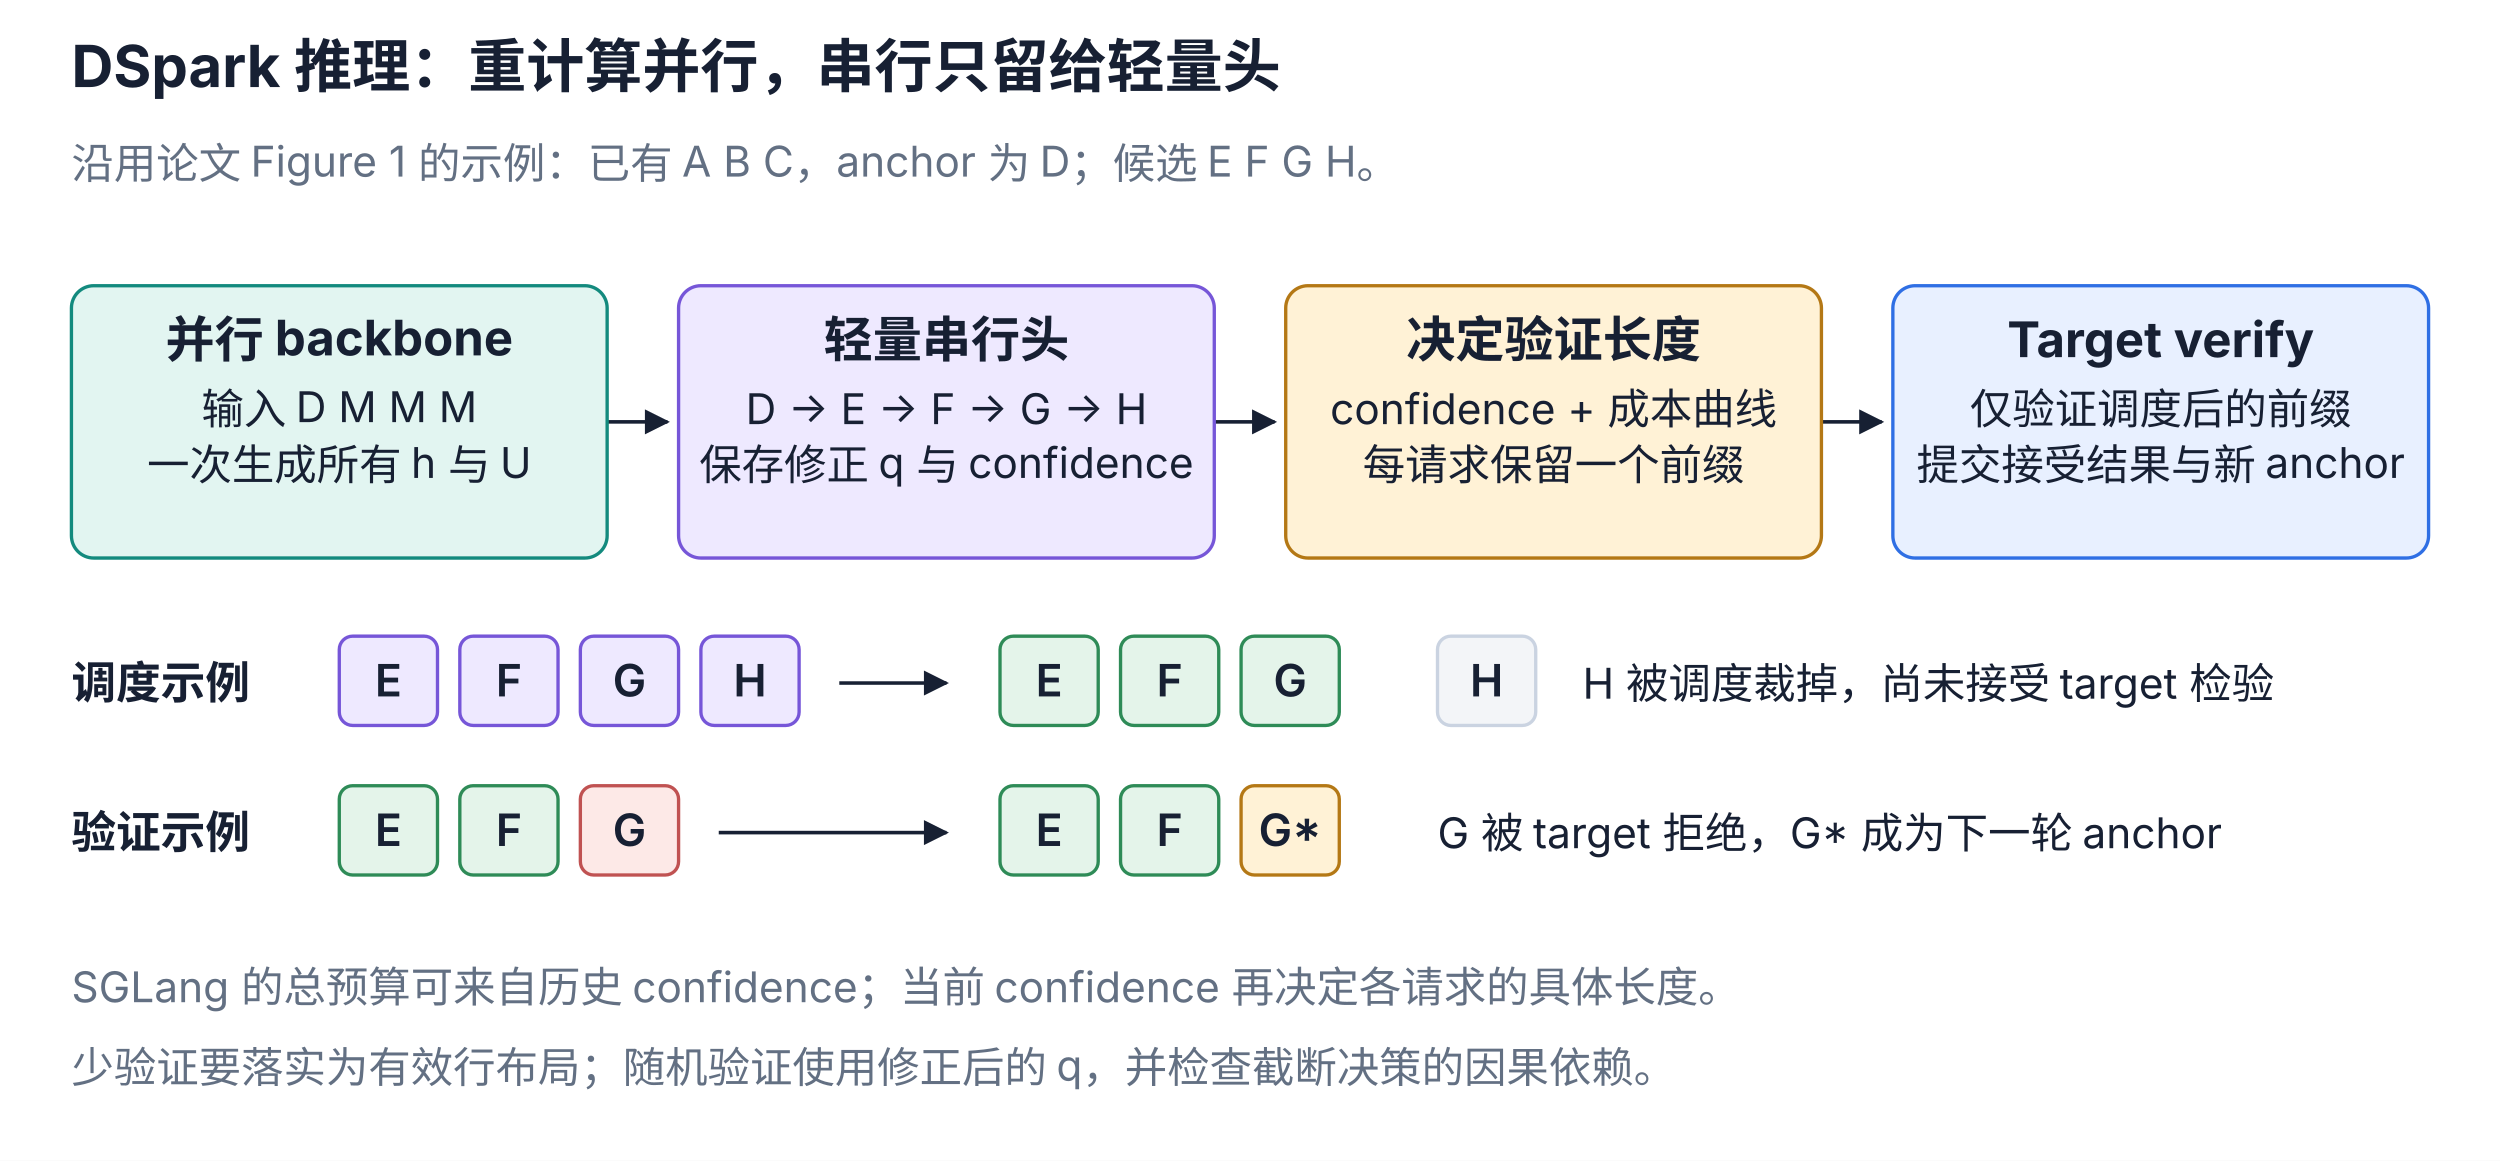
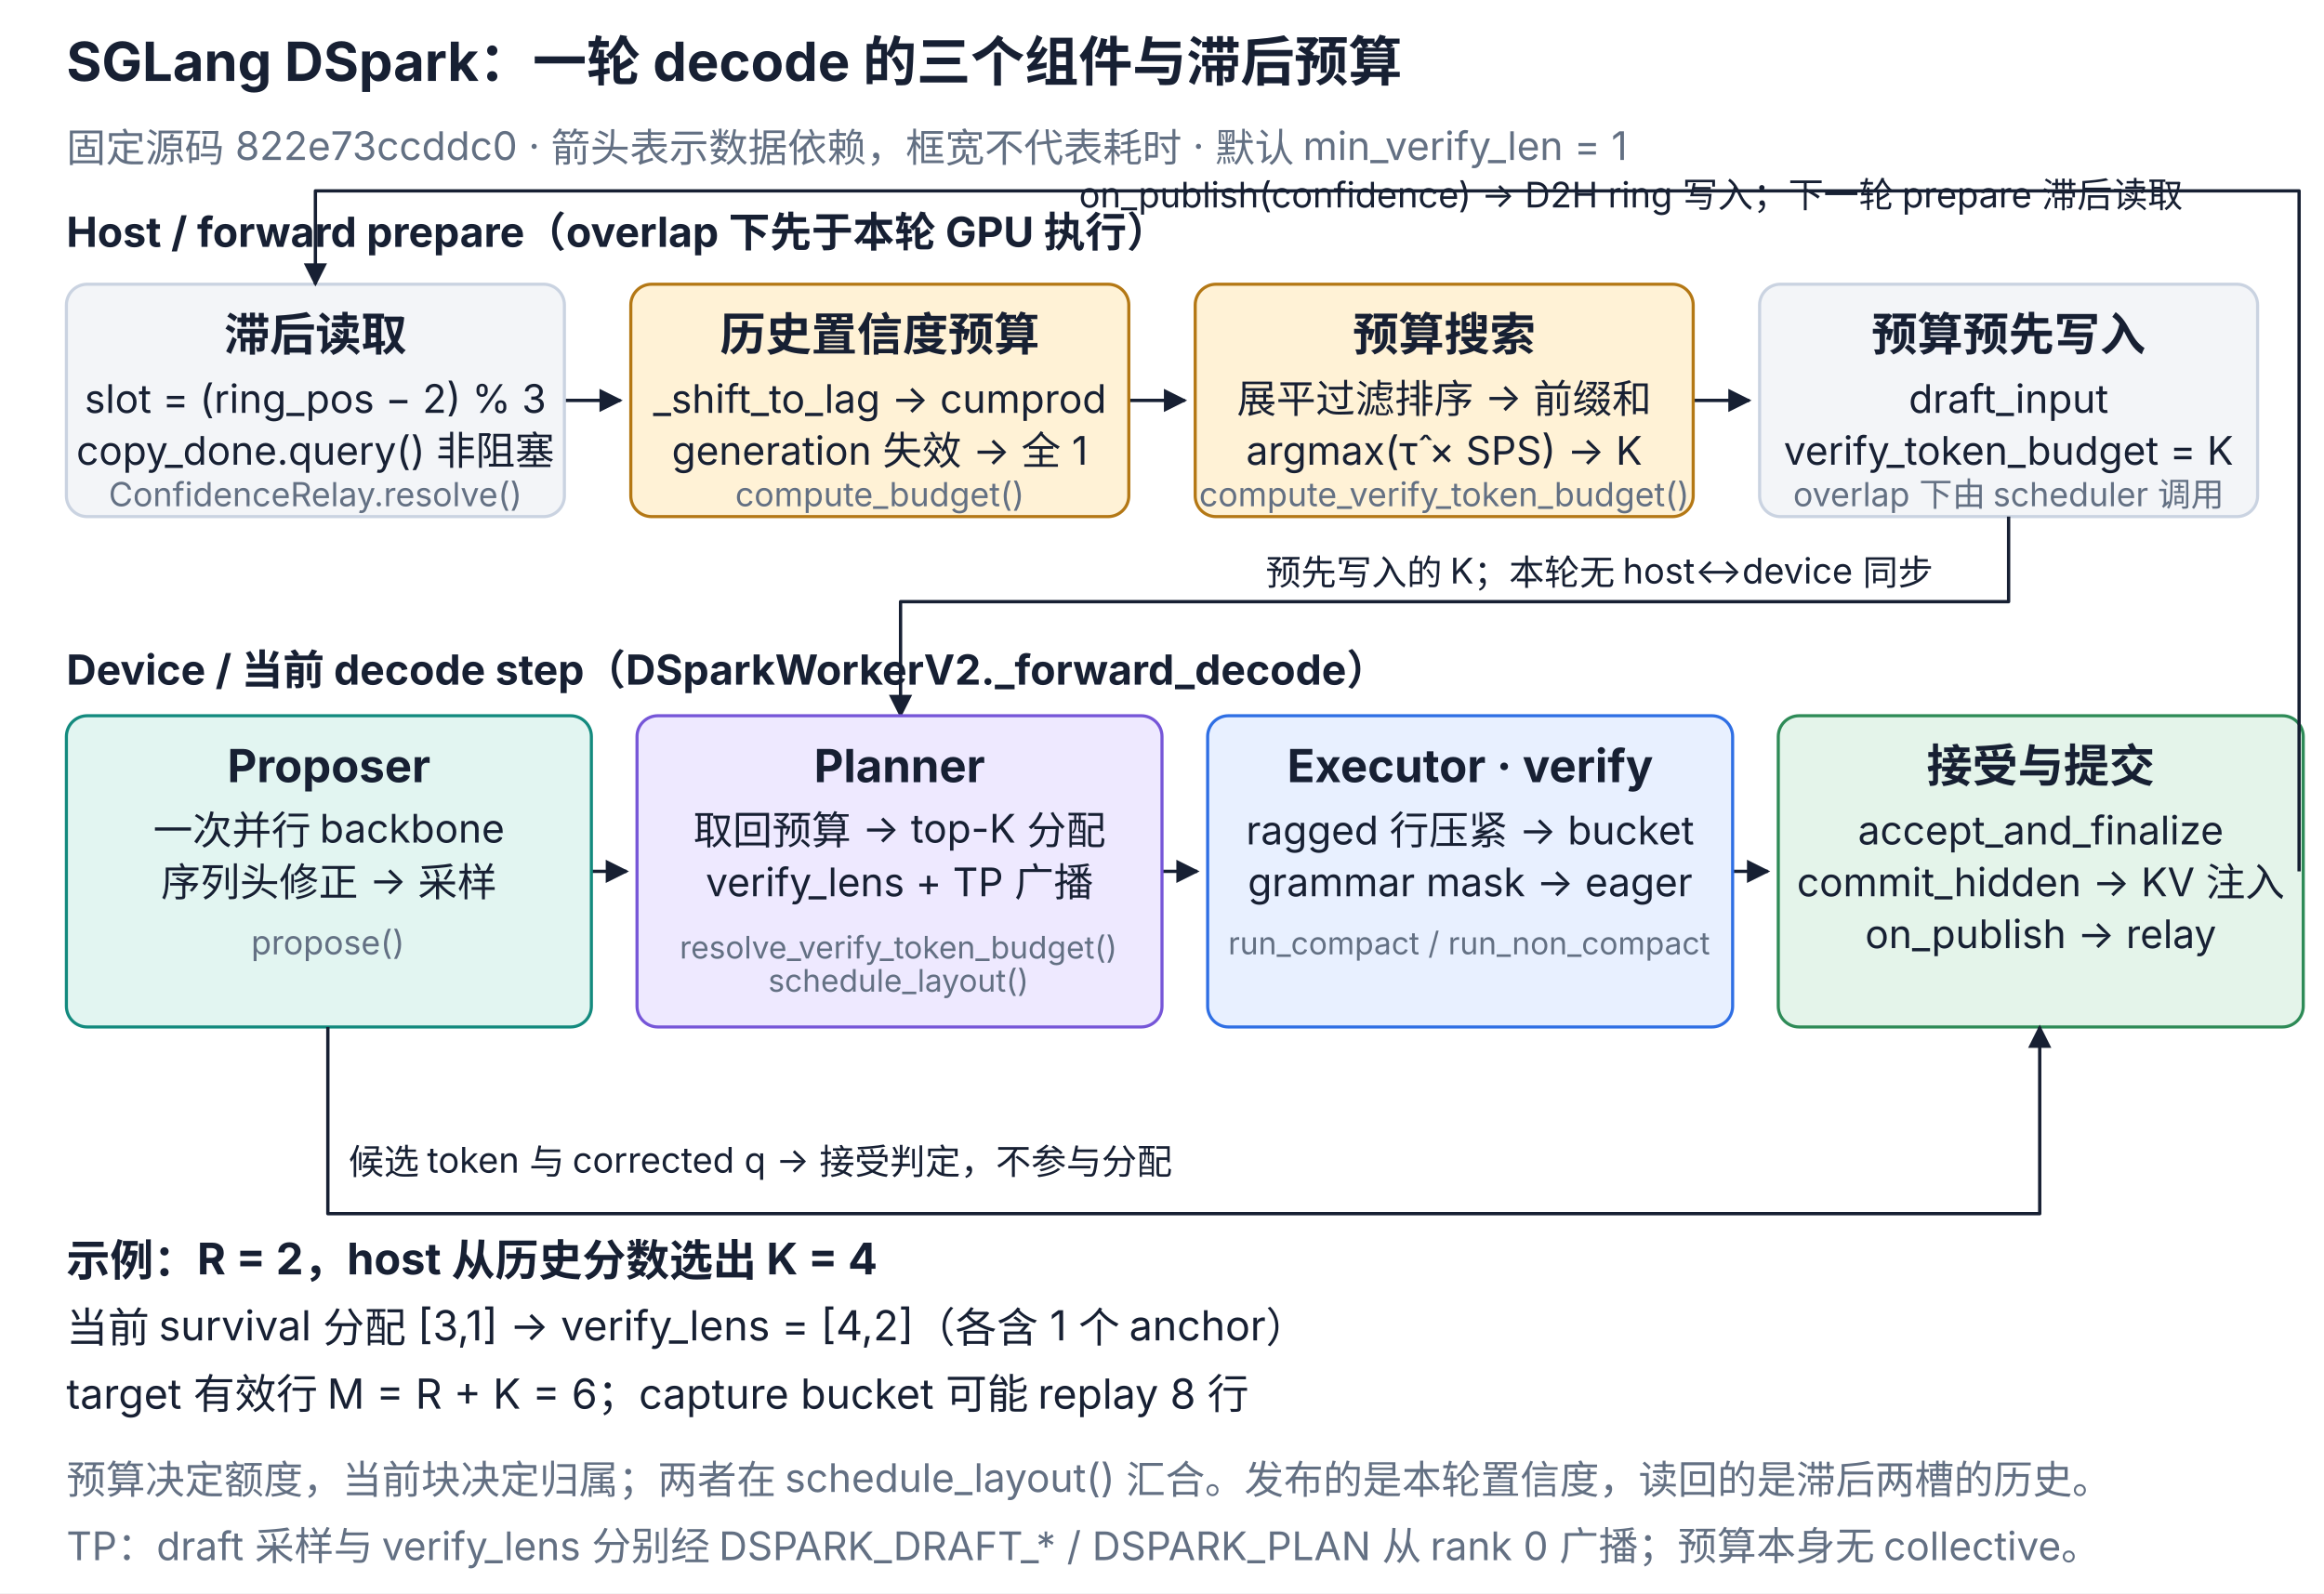
- <svg xmlns="http://www.w3.org/2000/svg" width="1120" height="520" viewBox="0 0 1120 520" role="img" aria-labelledby="title desc">
+ <svg xmlns="http://www.w3.org/2000/svg" width="1120" height="768" viewBox="0 0 1120 768" role="img" aria-labelledby="title desc">
  <style>text{font-family:Inter, Microsoft YaHei, Noto Sans CJK SC, Arial, sans-serif;fill:#172033}</style>
  <defs>
    <marker id="arrow" viewBox="0 0 10 10" refX="9" refY="5" markerWidth="7" markerHeight="7" orient="auto">
      <path d="M0 0L10 5L0 10Z" fill="#172033" />
    </marker>
  </defs>
-   <rect width="1120" height="520" fill="white" />
-   <text x="32" y="39" font-size="26" style="fill:#172033" text-anchor="start" font-weight="700">DSpark 推理：重计算并行，串行只留给轻量头</text>
-   <text x="32" y="80" font-size="19" style="fill:#637083" text-anchor="start" font-weight="400">沿用论文 Figure 1 的示例：已有 A B C，anchor 为 D；候选 E F G H。</text>
-   <path d="M272,189 L299,189" fill="none" stroke="#172033" stroke-width="1.6" stroke-linejoin="round" marker-end="url(#arrow)" />
-   <path d="M544,189 L571,189" fill="none" stroke="#172033" stroke-width="1.6" stroke-linejoin="round" marker-end="url(#arrow)" />
-   <path d="M816,189 L843,189" fill="none" stroke="#172033" stroke-width="1.6" stroke-linejoin="round" marker-end="url(#arrow)" />
-   <rect x="32" y="128" width="240" height="122" rx="10" fill="#E2F5F1" stroke="#138A7E" stroke-width="1.5" />
-   <text x="152.0" y="160" font-size="22" style="fill:#172033" text-anchor="middle" font-weight="650">并行 backbone</text>
-   <text x="152.0" y="190" font-size="19" style="fill:#172033" text-anchor="middle" font-weight="400">输入 D M M M</text>
-   <text x="152.0" y="215" font-size="19" style="fill:#172033" text-anchor="middle" font-weight="400">一次生成所有 h 与 U</text>
-   <rect x="304" y="128" width="240" height="122" rx="10" fill="#EEE9FF" stroke="#7656D8" stroke-width="1.5" />
-   <text x="424.0" y="160" font-size="22" style="fill:#172033" text-anchor="middle" font-weight="650">轻量串行头</text>
-   <text x="424.0" y="190" font-size="19" style="fill:#172033" text-anchor="middle" font-weight="400">D → E → F → G → H</text>
-   <text x="424.0" y="215" font-size="19" style="fill:#172033" text-anchor="middle" font-weight="400">保存修正 q 与 confidence</text>
-   <rect x="576" y="128" width="240" height="122" rx="10" fill="#FFF2D6" stroke="#B47815" stroke-width="1.5" />
-   <text x="696.0" y="160" font-size="22" style="fill:#172033" text-anchor="middle" font-weight="650">决定验证长度</text>
-   <text x="696.0" y="190" font-size="19" style="fill:#172033" text-anchor="middle" font-weight="400">confidence + 成本曲线</text>
-   <text x="696.0" y="215" font-size="19" style="fill:#172033" text-anchor="middle" font-weight="400">每请求保留一个前缀</text>
-   <rect x="848" y="128" width="240" height="122" rx="10" fill="#E8F0FF" stroke="#2F6FE4" stroke-width="1.5" />
-   <text x="968.0" y="160" font-size="22" style="fill:#172033" text-anchor="middle" font-weight="650">Target verify</text>
-   <text x="968.0" y="190" font-size="19" style="fill:#172033" text-anchor="middle" font-weight="400">仅验证调度后的前缀</text>
-   <text x="968.0" y="215" font-size="19" style="fill:#172033" text-anchor="middle" font-weight="400">提交接受结果与新 anchor</text>
-   <text x="32" y="313" font-size="20" style="fill:#172033" text-anchor="start" font-weight="650">调度示例</text>
-   <rect x="152" y="285" width="44" height="40" rx="6" fill="#EEE9FF" stroke="#7656D8" stroke-width="1.5" />
-   <text x="174.0" y="312" font-size="20" style="fill:#172033" text-anchor="middle" font-weight="600">E</text>
-   <rect x="206" y="285" width="44" height="40" rx="6" fill="#EEE9FF" stroke="#7656D8" stroke-width="1.5" />
-   <text x="228.0" y="312" font-size="20" style="fill:#172033" text-anchor="middle" font-weight="600">F</text>
-   <rect x="260" y="285" width="44" height="40" rx="6" fill="#EEE9FF" stroke="#7656D8" stroke-width="1.5" />
-   <text x="282.0" y="312" font-size="20" style="fill:#172033" text-anchor="middle" font-weight="600">G</text>
-   <rect x="314" y="285" width="44" height="40" rx="6" fill="#EEE9FF" stroke="#7656D8" stroke-width="1.5" />
-   <text x="336.0" y="312" font-size="20" style="fill:#172033" text-anchor="middle" font-weight="600">H</text>
-   <path d="M376,306 L424,306" fill="none" stroke="#172033" stroke-width="1.6" stroke-linejoin="round" marker-end="url(#arrow)" />
-   <rect x="448" y="285" width="44" height="40" rx="6" fill="#E4F4EA" stroke="#2E8B57" stroke-width="1.5" />
-   <text x="470.0" y="312" font-size="20" style="fill:#172033" text-anchor="middle" font-weight="600">E</text>
-   <rect x="502" y="285" width="44" height="40" rx="6" fill="#E4F4EA" stroke="#2E8B57" stroke-width="1.5" />
-   <text x="524.0" y="312" font-size="20" style="fill:#172033" text-anchor="middle" font-weight="600">F</text>
-   <rect x="556" y="285" width="44" height="40" rx="6" fill="#E4F4EA" stroke="#2E8B57" stroke-width="1.5" />
-   <text x="578.0" y="312" font-size="20" style="fill:#172033" text-anchor="middle" font-weight="600">G</text>
-   <rect x="644" y="285" width="44" height="40" rx="6" fill="#F3F5F8" stroke="#CAD3E1" stroke-width="1.5" />
-   <text x="666.0" y="312" font-size="20" style="fill:#172033" text-anchor="middle" font-weight="600">H</text>
-   <text x="709" y="313" font-size="19" style="fill:#172033" text-anchor="start" font-weight="400">H 被调度裁掉，尚未接受 target 检验</text>
-   <text x="32" y="380" font-size="20" style="fill:#172033" text-anchor="start" font-weight="650">验证示例</text>
-   <rect x="152" y="352" width="44" height="40" rx="6" fill="#E4F4EA" stroke="#2E8B57" stroke-width="1.5" />
-   <text x="174.0" y="379" font-size="20" style="fill:#172033" text-anchor="middle" font-weight="600">E</text>
-   <rect x="206" y="352" width="44" height="40" rx="6" fill="#E4F4EA" stroke="#2E8B57" stroke-width="1.5" />
-   <text x="228.0" y="379" font-size="20" style="fill:#172033" text-anchor="middle" font-weight="600">F</text>
-   <rect x="260" y="352" width="44" height="40" rx="6" fill="#FDE9E7" stroke="#C05252" stroke-width="1.5" />
-   <text x="282.0" y="379" font-size="20" style="fill:#172033" text-anchor="middle" font-weight="600">G</text>
-   <path d="M322,373 L424,373" fill="none" stroke="#172033" stroke-width="1.6" stroke-linejoin="round" marker-end="url(#arrow)" />
-   <rect x="448" y="352" width="44" height="40" rx="6" fill="#E4F4EA" stroke="#2E8B57" stroke-width="1.5" />
-   <text x="470.0" y="379" font-size="20" style="fill:#172033" text-anchor="middle" font-weight="600">E</text>
-   <rect x="502" y="352" width="44" height="40" rx="6" fill="#E4F4EA" stroke="#2E8B57" stroke-width="1.5" />
-   <text x="524.0" y="379" font-size="20" style="fill:#172033" text-anchor="middle" font-weight="600">F</text>
-   <rect x="556" y="352" width="44" height="40" rx="6" fill="#FFF2D6" stroke="#B47815" stroke-width="1.5" />
-   <text x="578.0" y="379" font-size="20" style="fill:#172033" text-anchor="middle" font-weight="600">G*</text>
-   <text x="644" y="380" font-size="19" style="fill:#172033" text-anchor="start" font-weight="400">G 被 target 拒绝，G* 成为下一轮 anchor</text>
-   <text x="32" y="449" font-size="19" style="fill:#637083" text-anchor="start" font-weight="400">SGLang 的总预算可来自历史 confidence；当前 confidence 再决定各请求的具体长度。</text>
-   <text x="32" y="485" font-size="19" style="fill:#637083" text-anchor="start" font-weight="400">少验证要落实为有效行布局；随机验证使用修正后的 q，并检查截断决策的因果依赖。</text>
+   <rect width="1120" height="768" fill="white" />
+   <text x="32" y="39" font-size="26" style="fill:#172033" text-anchor="start" font-weight="700">SGLang DSpark：一轮 decode 的三个组件与滞后预算</text>
+   <text x="32" y="78" font-size="19" style="fill:#637083" text-anchor="start" font-weight="400">固定源码 822e73ccddc0 · 箭头表示数据依赖，框宽不代表耗时 · 默认 min_verify_len = 1</text>
+   <text x="32" y="119" font-size="20" style="fill:#172033" text-anchor="start" font-weight="650">Host / forward prepare（overlap 下先于本轮 GPU 执行）</text>
+   <path d="M272,193 L299,193" fill="none" stroke="#172033" stroke-width="1.6" stroke-linejoin="round" marker-end="url(#arrow)" />
+   <path d="M544,193 L571,193" fill="none" stroke="#172033" stroke-width="1.6" stroke-linejoin="round" marker-end="url(#arrow)" />
+   <path d="M816,193 L843,193" fill="none" stroke="#172033" stroke-width="1.6" stroke-linejoin="round" marker-end="url(#arrow)" />
+   <rect x="32" y="137" width="240" height="112" rx="10" fill="#F3F5F8" stroke="#CAD3E1" stroke-width="1.5" />
+   <text x="152.0" y="169" font-size="22" style="fill:#172033" text-anchor="middle" font-weight="650">滞后读取</text>
+   <text x="152.0" y="199" font-size="19" style="fill:#172033" text-anchor="middle" font-weight="400">slot = (ring_pos − 2) % 3</text>
+   <text x="152.0" y="224" font-size="19" style="fill:#172033" text-anchor="middle" font-weight="400">copy_done.query() 非阻塞</text>
+   <text x="152" y="244" font-size="16" style="fill:#637083" text-anchor="middle" font-weight="400">ConfidenceRelay.resolve()</text>
+   <rect x="304" y="137" width="240" height="112" rx="10" fill="#FFF2D6" stroke="#B47815" stroke-width="1.5" />
+   <text x="424.0" y="169" font-size="22" style="fill:#172033" text-anchor="middle" font-weight="650">历史置信度预算</text>
+   <text x="424.0" y="199" font-size="19" style="fill:#172033" text-anchor="middle" font-weight="400">_shift_to_lag → cumprod</text>
+   <text x="424.0" y="224" font-size="19" style="fill:#172033" text-anchor="middle" font-weight="400">generation 失效 → 全 1</text>
+   <text x="424" y="244" font-size="16" style="fill:#637083" text-anchor="middle" font-weight="400">compute_budget()</text>
+   <rect x="576" y="137" width="240" height="112" rx="10" fill="#FFF2D6" stroke="#B47815" stroke-width="1.5" />
+   <text x="696.0" y="169" font-size="22" style="fill:#172033" text-anchor="middle" font-weight="650">预算搜索</text>
+   <text x="696.0" y="199" font-size="19" style="fill:#172033" text-anchor="middle" font-weight="400">展平过滤排序 → 前缀和</text>
+   <text x="696.0" y="224" font-size="19" style="fill:#172033" text-anchor="middle" font-weight="400">argmax(τ̂ × SPS) → K</text>
+   <text x="696" y="244" font-size="16" style="fill:#637083" text-anchor="middle" font-weight="400">compute_verify_token_budget()</text>
+   <rect x="848" y="137" width="240" height="112" rx="10" fill="#F3F5F8" stroke="#CAD3E1" stroke-width="1.5" />
+   <text x="968.0" y="169" font-size="22" style="fill:#172033" text-anchor="middle" font-weight="650">预算预先写入</text>
+   <text x="968.0" y="199" font-size="19" style="fill:#172033" text-anchor="middle" font-weight="400">draft_input</text>
+   <text x="968.0" y="224" font-size="19" style="fill:#172033" text-anchor="middle" font-weight="400">verify_token_budget = K</text>
+   <text x="968" y="244" font-size="16" style="fill:#637083" text-anchor="middle" font-weight="400">overlap 下由 scheduler 调用</text>
+   <text x="32" y="330" font-size="20" style="fill:#172033" text-anchor="start" font-weight="650">Device / 当前 decode step（DSparkWorkerV2._forward_decode）</text>
+   <path d="M968,249 L968,290 L434,290 L434,345" fill="none" stroke="#172033" stroke-width="1.6" stroke-linejoin="round" marker-end="url(#arrow)" />
+   <text x="610" y="282" font-size="17" style="fill:#172033" text-anchor="start" font-weight="400">预先写入的 K；本轮无 host↔device 同步</text>
+   <path d="M285,420 L302,420" fill="none" stroke="#172033" stroke-width="1.6" stroke-linejoin="round" marker-end="url(#arrow)" />
+   <path d="M560,420 L577,420" fill="none" stroke="#172033" stroke-width="1.6" stroke-linejoin="round" marker-end="url(#arrow)" />
+   <path d="M835,420 L852,420" fill="none" stroke="#172033" stroke-width="1.6" stroke-linejoin="round" marker-end="url(#arrow)" />
+   <rect x="32" y="345" width="253" height="150" rx="10" fill="#E2F5F1" stroke="#138A7E" stroke-width="1.5" />
+   <text x="158.5" y="377" font-size="22" style="fill:#172033" text-anchor="middle" font-weight="650">Proposer</text>
+   <text x="158.5" y="407" font-size="19" style="fill:#172033" text-anchor="middle" font-weight="400">一次并行 backbone</text>
+   <text x="158.5" y="432" font-size="19" style="fill:#172033" text-anchor="middle" font-weight="400">序列头修正 → 采样</text>
+   <text x="158" y="460" font-size="16" style="fill:#637083" text-anchor="middle" font-weight="400">propose()</text>
+   <rect x="307" y="345" width="253" height="150" rx="10" fill="#EEE9FF" stroke="#7656D8" stroke-width="1.5" />
+   <text x="433.5" y="377" font-size="22" style="fill:#172033" text-anchor="middle" font-weight="650">Planner</text>
+   <text x="433.5" y="407" font-size="19" style="fill:#172033" text-anchor="middle" font-weight="400">取回预算 → top-K 分配</text>
+   <text x="433.5" y="432" font-size="19" style="fill:#172033" text-anchor="middle" font-weight="400">verify_lens + TP 广播</text>
+   <text x="433" y="462" font-size="15" style="fill:#637083" text-anchor="middle" font-weight="400">resolve_verify_token_budget()</text>
+   <text x="433" y="478" font-size="15" style="fill:#637083" text-anchor="middle" font-weight="400">schedule_layout()</text>
+   <rect x="582" y="345" width="253" height="150" rx="10" fill="#E8F0FF" stroke="#2F6FE4" stroke-width="1.5" />
+   <text x="708.5" y="377" font-size="22" style="fill:#172033" text-anchor="middle" font-weight="650">Executor · verify</text>
+   <text x="708.5" y="407" font-size="19" style="fill:#172033" text-anchor="middle" font-weight="400">ragged 行压紧 → bucket</text>
+   <text x="708.5" y="432" font-size="19" style="fill:#172033" text-anchor="middle" font-weight="400">grammar mask → eager</text>
+   <text x="708" y="460" font-size="15" style="fill:#637083" text-anchor="middle" font-weight="400">run_compact / run_non_compact</text>
+   <rect x="857" y="345" width="253" height="150" rx="10" fill="#E4F4EA" stroke="#2E8B57" stroke-width="1.5" />
+   <text x="983.5" y="377" font-size="22" style="fill:#172033" text-anchor="middle" font-weight="650">接受与提交</text>
+   <text x="983.5" y="407" font-size="19" style="fill:#172033" text-anchor="middle" font-weight="400">accept_and_finalize</text>
+   <text x="983.5" y="432" font-size="19" style="fill:#172033" text-anchor="middle" font-weight="400">commit_hidden → KV 注入</text>
+   <text x="983.5" y="457" font-size="19" style="fill:#172033" text-anchor="middle" font-weight="400">on_publish → relay</text>
+   <path d="M158,495 L158,585 L983,585 L983,495" fill="none" stroke="#172033" stroke-width="1.6" stroke-linejoin="round" marker-end="url(#arrow)" />
+   <text x="168" y="566" font-size="17" style="fill:#172033" text-anchor="start" font-weight="400">候选 token 与 corrected q → 接受判定，不参与分配</text>
+   <path d="M1108,420 L1108,92 L152,92 L152,137" fill="none" stroke="#172033" stroke-width="1.6" stroke-linejoin="round" marker-end="url(#arrow)" />
+   <text x="520" y="100" font-size="17" style="fill:#172033" text-anchor="start" font-weight="400">on_publish(confidence) → D2H ring 写入；下一轮 prepare 滞后读取</text>
+   <text x="32" y="615" font-size="21" style="fill:#172033" text-anchor="start" font-weight="650">示例：R = 2，host 从历史分数选出 K = 4</text>
+   <text x="32" y="647" font-size="20" style="fill:#172033" text-anchor="start" font-weight="400">当前 survival 分配 [3,1] → verify_lens = [4,2]（各含 1 个 anchor）</text>
+   <text x="32" y="679" font-size="20" style="fill:#172033" text-anchor="start" font-weight="400">target 有效行 M = R + K = 6；capture bucket 可能 replay 8 行</text>
+   <text x="32" y="720" font-size="19" style="fill:#637083" text-anchor="start" font-weight="400">预算决定额度，当前块决定归属；两者在 schedule_layout() 汇合。发布的是本轮置信度，读回的是滞后两槽的历史。</text>
+   <text x="32" y="752" font-size="19" style="fill:#637083" text-anchor="start" font-weight="400">TP：draft 采样与 verify_lens 分别经 DSPARK_DRAFT_* / DSPARK_PLAN 从 rank 0 广播；预算本身无 collective。</text>
</svg>
